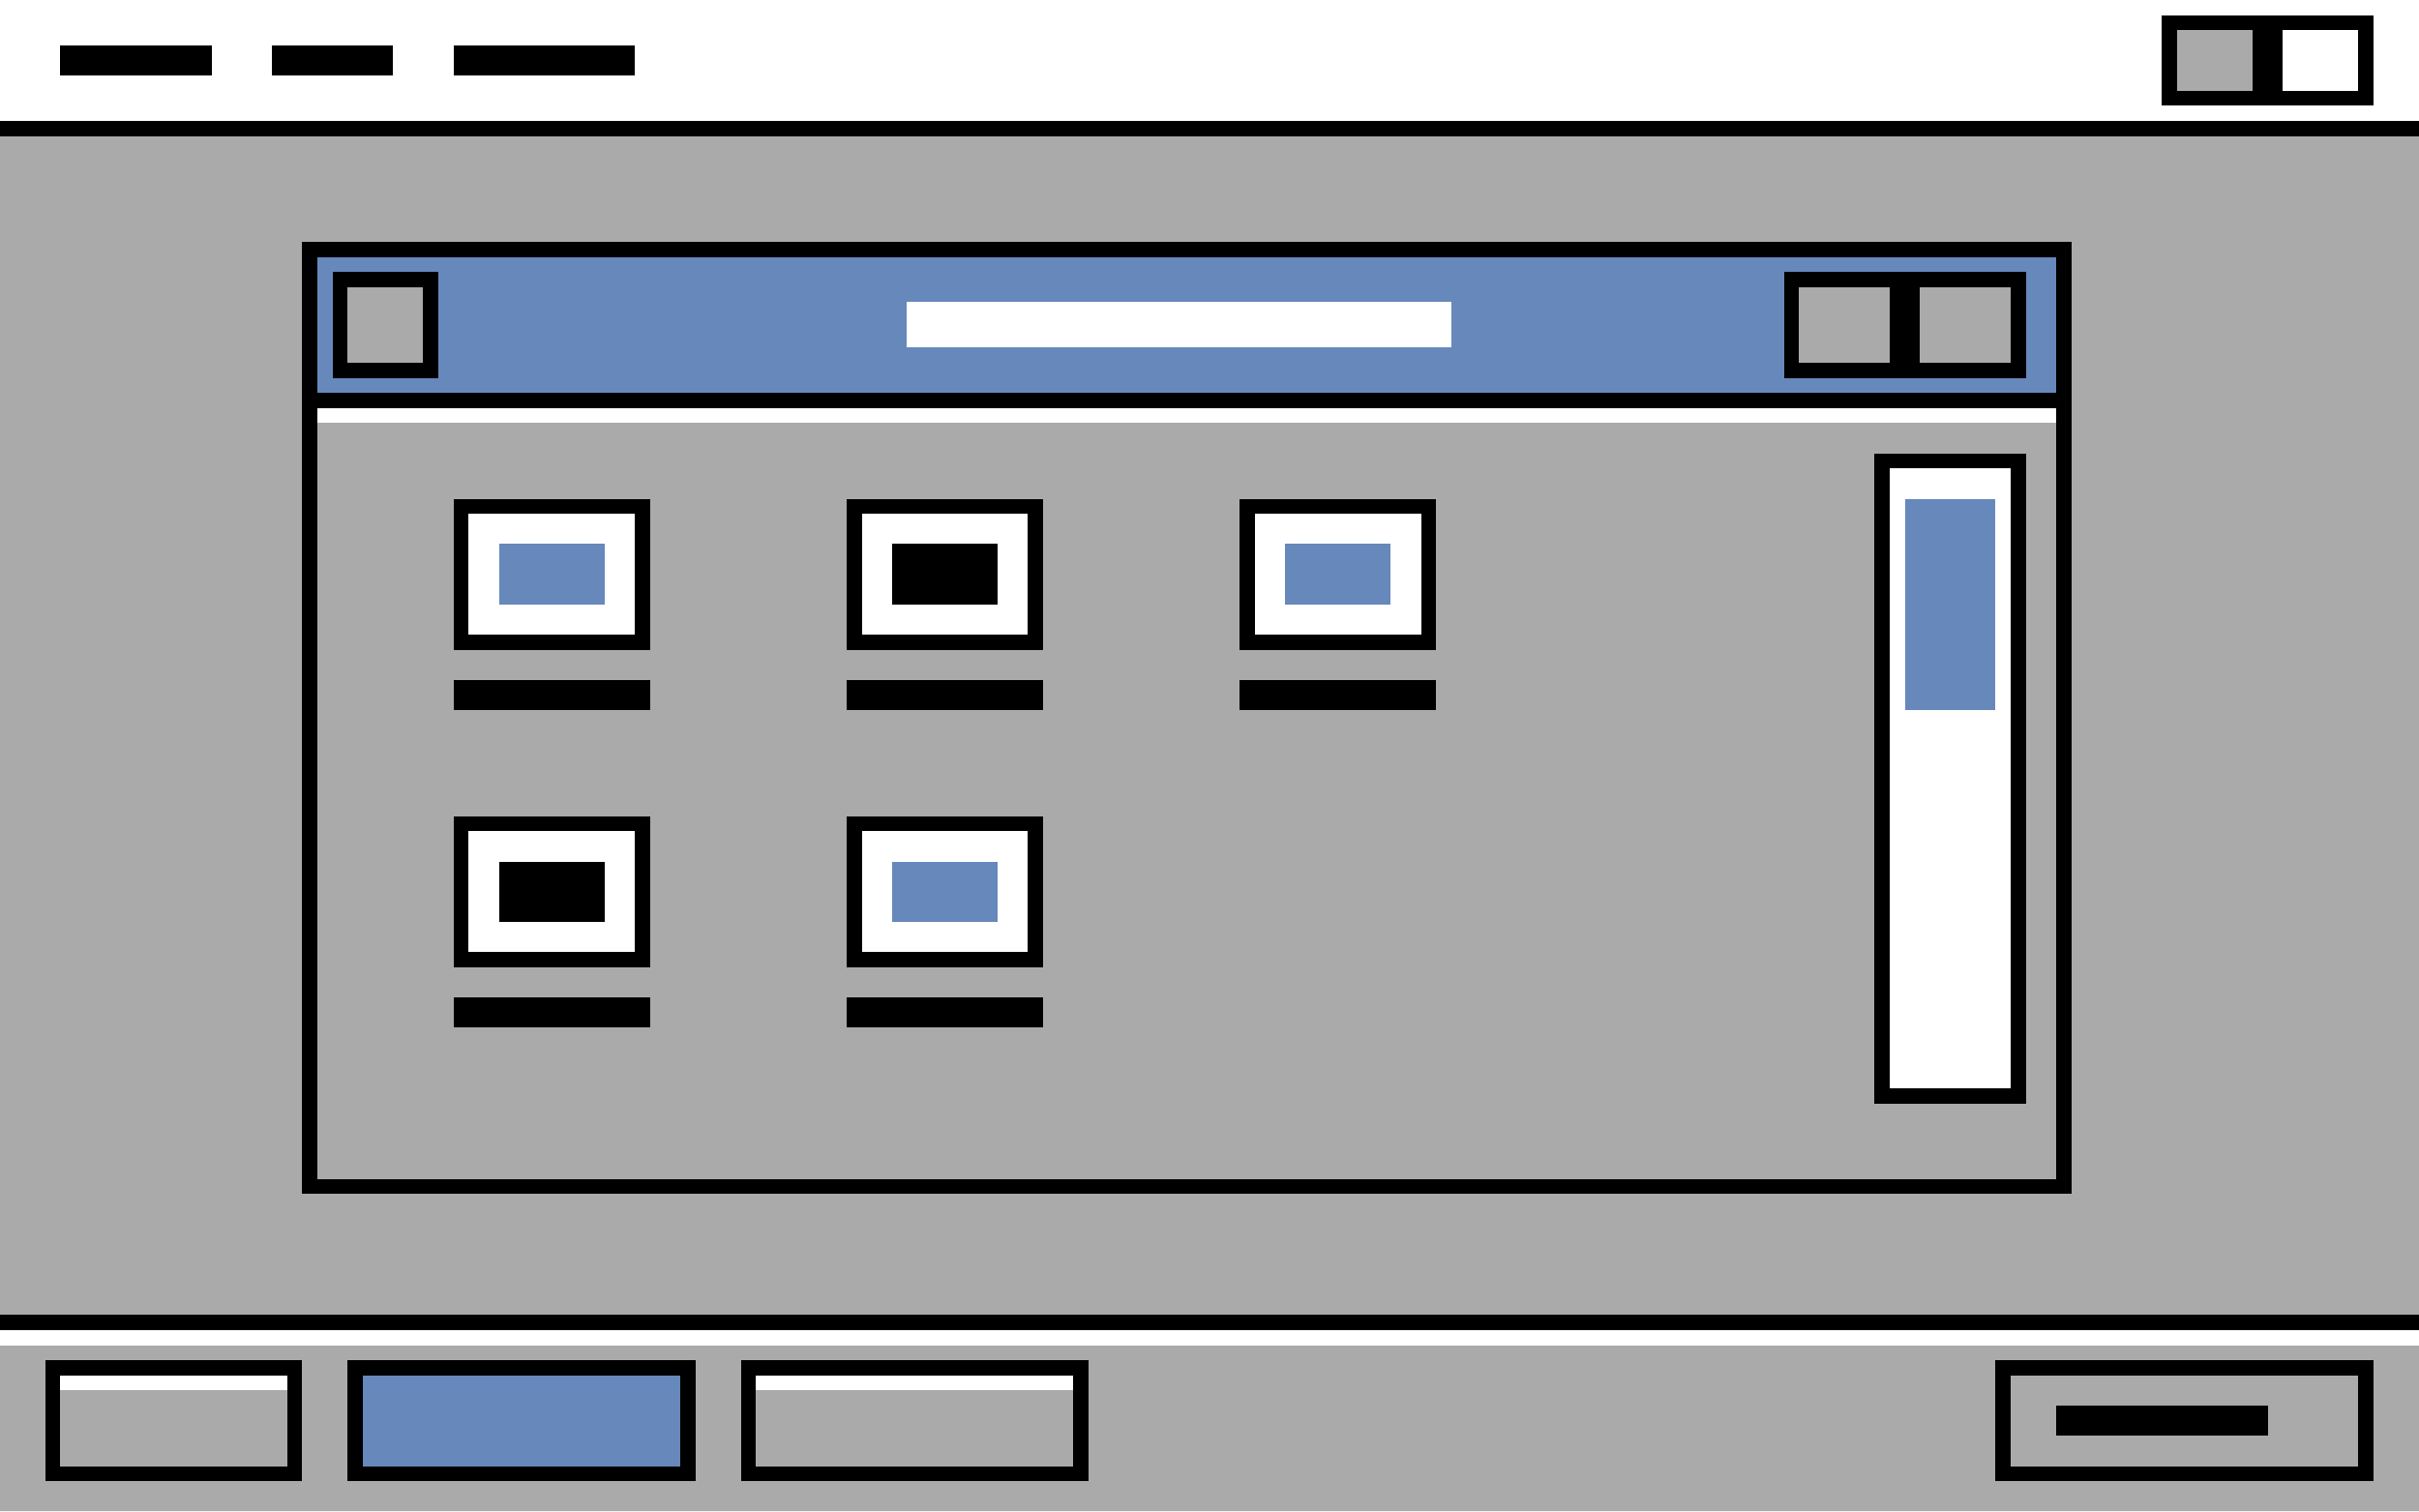
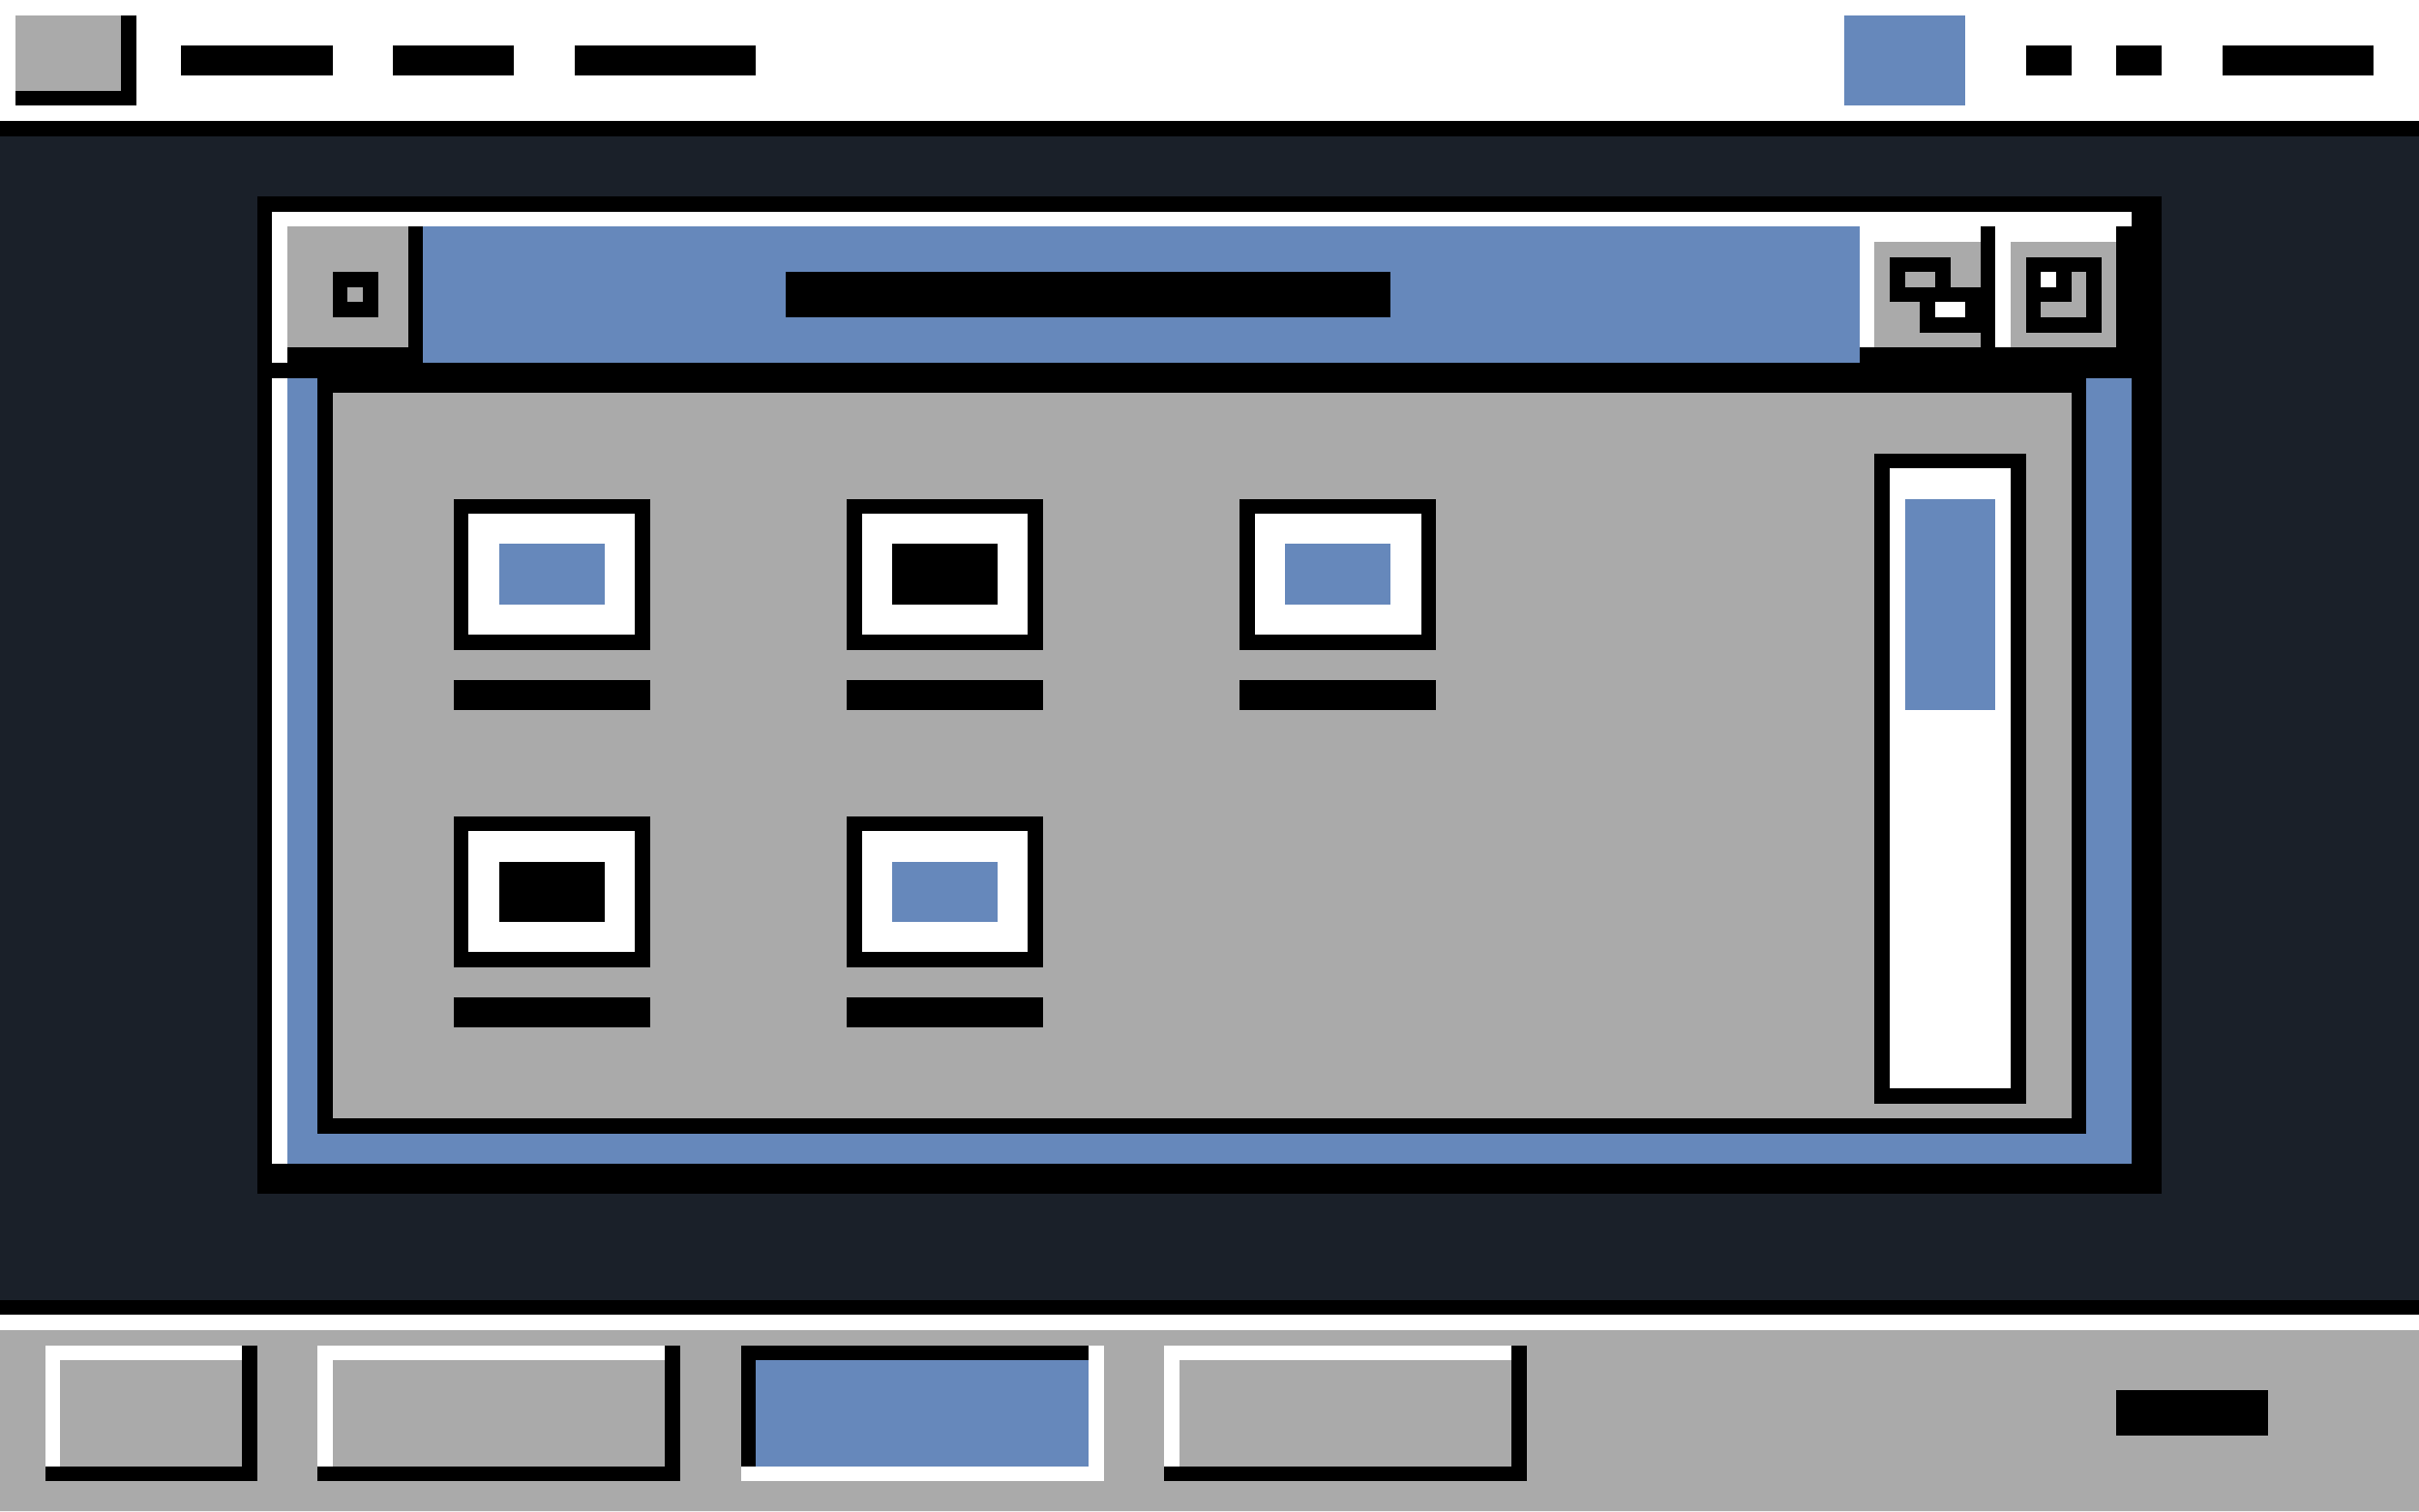
<svg xmlns="http://www.w3.org/2000/svg" viewBox="0 0 160 100" shape-rendering="crispEdges">
-   <rect width="160" height="100" fill="#aaaaaa" />
+   <rect width="160" height="100" fill="#1a2029" />
  <rect width="160" height="8" fill="#ffffff" />
  <rect y="8" width="160" height="1" fill="#000000" />
-   <rect x="4" y="3" width="10" height="2" fill="#000000" />
-   <rect x="18" y="3" width="8" height="2" fill="#000000" />
-   <rect x="30" y="3" width="12" height="2" fill="#000000" />
-   <rect x="143.5" y="1.5" width="6" height="5" fill="#aaaaaa" stroke="#000000" />
-   <rect x="150.5" y="1.5" width="6" height="5" fill="#ffffff" stroke="#000000" />
-   <rect x="20.5" y="16.5" width="116" height="62" fill="#aaaaaa" stroke="#000000" />
-   <rect x="21" y="17" width="115" height="9" fill="#6688bb" />
-   <rect x="21" y="26" width="115" height="1" fill="#000000" />
-   <rect x="22.5" y="18.5" width="6" height="6" fill="#aaaaaa" stroke="#000000" />
-   <rect x="118.5" y="18.5" width="7" height="6" fill="#aaaaaa" stroke="#000000" />
-   <rect x="126.5" y="18.5" width="7" height="6" fill="#aaaaaa" stroke="#000000" />
-   <rect x="60" y="20" width="36" height="3" fill="#ffffff" />
-   <rect x="21" y="27" width="115" height="1" fill="#ffffff" />
+   <rect x="1" y="1" width="8" height="6" fill="#aaaaaa" />
+   <rect x="8" y="1" width="1" height="6" fill="#000000" />
+   <rect x="1" y="6" width="8" height="1" fill="#000000" />
+   <rect x="12" y="3" width="10" height="2" fill="#000000" />
+   <rect x="26" y="3" width="8" height="2" fill="#000000" />
+   <rect x="38" y="3" width="12" height="2" fill="#000000" />
+   <rect x="122" y="1" width="8" height="6" fill="#6688bb" />
+   <rect x="134" y="3" width="3" height="2" fill="#000000" />
+   <rect x="140" y="3" width="3" height="2" fill="#000000" />
+   <rect x="147" y="3" width="10" height="2" fill="#000000" />
+   <rect x="17" y="13" width="126" height="66" fill="#000000" />
+   <rect x="18" y="14" width="124" height="64" fill="#6688bb" />
+   <rect x="18" y="14" width="124" height="1" fill="#ffffff" />
+   <rect x="18" y="14" width="1" height="64" fill="#ffffff" />
+   <rect x="141" y="14" width="1" height="64" fill="#000000" />
+   <rect x="18" y="77" width="124" height="1" fill="#000000" />
+   <rect x="18" y="24" width="124" height="1" fill="#000000" />
+   <rect x="19" y="15" width="9" height="9" fill="#aaaaaa" />
+   <rect x="27" y="15" width="1" height="9" fill="#000000" />
+   <rect x="19" y="23" width="9" height="1" fill="#000000" />
+   <rect x="22.5" y="18.5" width="2" height="2" fill="none" stroke="#000000" />
+   <rect x="52" y="18" width="40" height="3" fill="#000000" />
+   <rect x="123" y="15" width="9" height="9" fill="#aaaaaa" />
+   <rect x="123" y="15" width="9" height="1" fill="#ffffff" />
+   <rect x="123" y="15" width="1" height="9" fill="#ffffff" />
+   <rect x="131" y="15" width="1" height="9" fill="#000000" />
+   <rect x="123" y="23" width="9" height="1" fill="#000000" />
+   <rect x="125.5" y="17.5" width="3" height="2" fill="none" stroke="#000000" />
+   <rect x="127.5" y="19.5" width="3" height="2" fill="#ffffff" stroke="#000000" />
+   <rect x="132" y="15" width="9" height="9" fill="#aaaaaa" />
+   <rect x="132" y="15" width="9" height="1" fill="#ffffff" />
+   <rect x="132" y="15" width="1" height="9" fill="#ffffff" />
+   <rect x="140" y="15" width="1" height="9" fill="#000000" />
+   <rect x="132" y="23" width="9" height="1" fill="#000000" />
+   <rect x="134.5" y="17.5" width="4" height="4" fill="none" stroke="#000000" />
+   <rect x="134.5" y="17.5" width="2" height="2" fill="#ffffff" stroke="#000000" />
+   <rect x="21.5" y="25.5" width="116" height="49" fill="#aaaaaa" stroke="#000000" />
  <rect x="30.5" y="33.5" width="12" height="9" fill="#ffffff" stroke="#000000" />
  <rect x="33" y="36" width="7" height="4" fill="#6688bb" />
  <rect x="30" y="45" width="13" height="2" fill="#000000" />
  <rect x="56.5" y="33.5" width="12" height="9" fill="#ffffff" stroke="#000000" />
  <rect x="59" y="36" width="7" height="4" fill="#000000" />
  <rect x="56" y="45" width="13" height="2" fill="#000000" />
  <rect x="82.5" y="33.5" width="12" height="9" fill="#ffffff" stroke="#000000" />
  <rect x="85" y="36" width="7" height="4" fill="#6688bb" />
  <rect x="82" y="45" width="13" height="2" fill="#000000" />
  <rect x="30.5" y="54.5" width="12" height="9" fill="#ffffff" stroke="#000000" />
  <rect x="33" y="57" width="7" height="4" fill="#000000" />
  <rect x="30" y="66" width="13" height="2" fill="#000000" />
  <rect x="56.5" y="54.5" width="12" height="9" fill="#ffffff" stroke="#000000" />
  <rect x="59" y="57" width="7" height="4" fill="#6688bb" />
  <rect x="56" y="66" width="13" height="2" fill="#000000" />
  <rect x="124.5" y="30.5" width="9" height="42" fill="#ffffff" stroke="#000000" />
  <rect x="126" y="33" width="6" height="14" fill="#6688bb" />
-   <rect y="87" width="160" height="1" fill="#000000" />
-   <rect y="88" width="160" height="12" fill="#aaaaaa" />
-   <rect y="88" width="160" height="1" fill="#ffffff" />
-   <rect x="3.5" y="90.5" width="16" height="7" fill="#aaaaaa" stroke="#000000" />
-   <rect x="4" y="91" width="15" height="1" fill="#ffffff" />
-   <rect x="23.5" y="90.5" width="22" height="7" fill="#6688bb" stroke="#000000" />
-   <rect x="49.5" y="90.5" width="22" height="7" fill="#aaaaaa" stroke="#000000" />
-   <rect x="50" y="91" width="21" height="1" fill="#ffffff" />
-   <rect x="132.5" y="90.5" width="24" height="7" fill="#aaaaaa" stroke="#000000" />
-   <rect x="136" y="93" width="14" height="2" fill="#000000" />
+   <rect y="86" width="160" height="1" fill="#000000" />
+   <rect y="87" width="160" height="13" fill="#aaaaaa" />
+   <rect y="87" width="160" height="1" fill="#ffffff" />
+   <rect x="3" y="89" width="14" height="9" fill="#aaaaaa" />
+   <rect x="3" y="89" width="14" height="1" fill="#ffffff" />
+   <rect x="3" y="89" width="1" height="9" fill="#ffffff" />
+   <rect x="16" y="89" width="1" height="9" fill="#000000" />
+   <rect x="3" y="97" width="14" height="1" fill="#000000" />
+   <rect x="21" y="89" width="24" height="9" fill="#aaaaaa" />
+   <rect x="21" y="89" width="24" height="1" fill="#ffffff" />
+   <rect x="21" y="89" width="1" height="9" fill="#ffffff" />
+   <rect x="44" y="89" width="1" height="9" fill="#000000" />
+   <rect x="21" y="97" width="24" height="1" fill="#000000" />
+   <rect x="49" y="89" width="24" height="9" fill="#6688bb" />
+   <rect x="49" y="89" width="24" height="1" fill="#000000" />
+   <rect x="49" y="89" width="1" height="9" fill="#000000" />
+   <rect x="72" y="89" width="1" height="9" fill="#ffffff" />
+   <rect x="49" y="97" width="24" height="1" fill="#ffffff" />
+   <rect x="77" y="89" width="24" height="9" fill="#aaaaaa" />
+   <rect x="77" y="89" width="24" height="1" fill="#ffffff" />
+   <rect x="77" y="89" width="1" height="9" fill="#ffffff" />
+   <rect x="100" y="89" width="1" height="9" fill="#000000" />
+   <rect x="77" y="97" width="24" height="1" fill="#000000" />
+   <rect x="140" y="92" width="10" height="3" fill="#000000" />
</svg>
